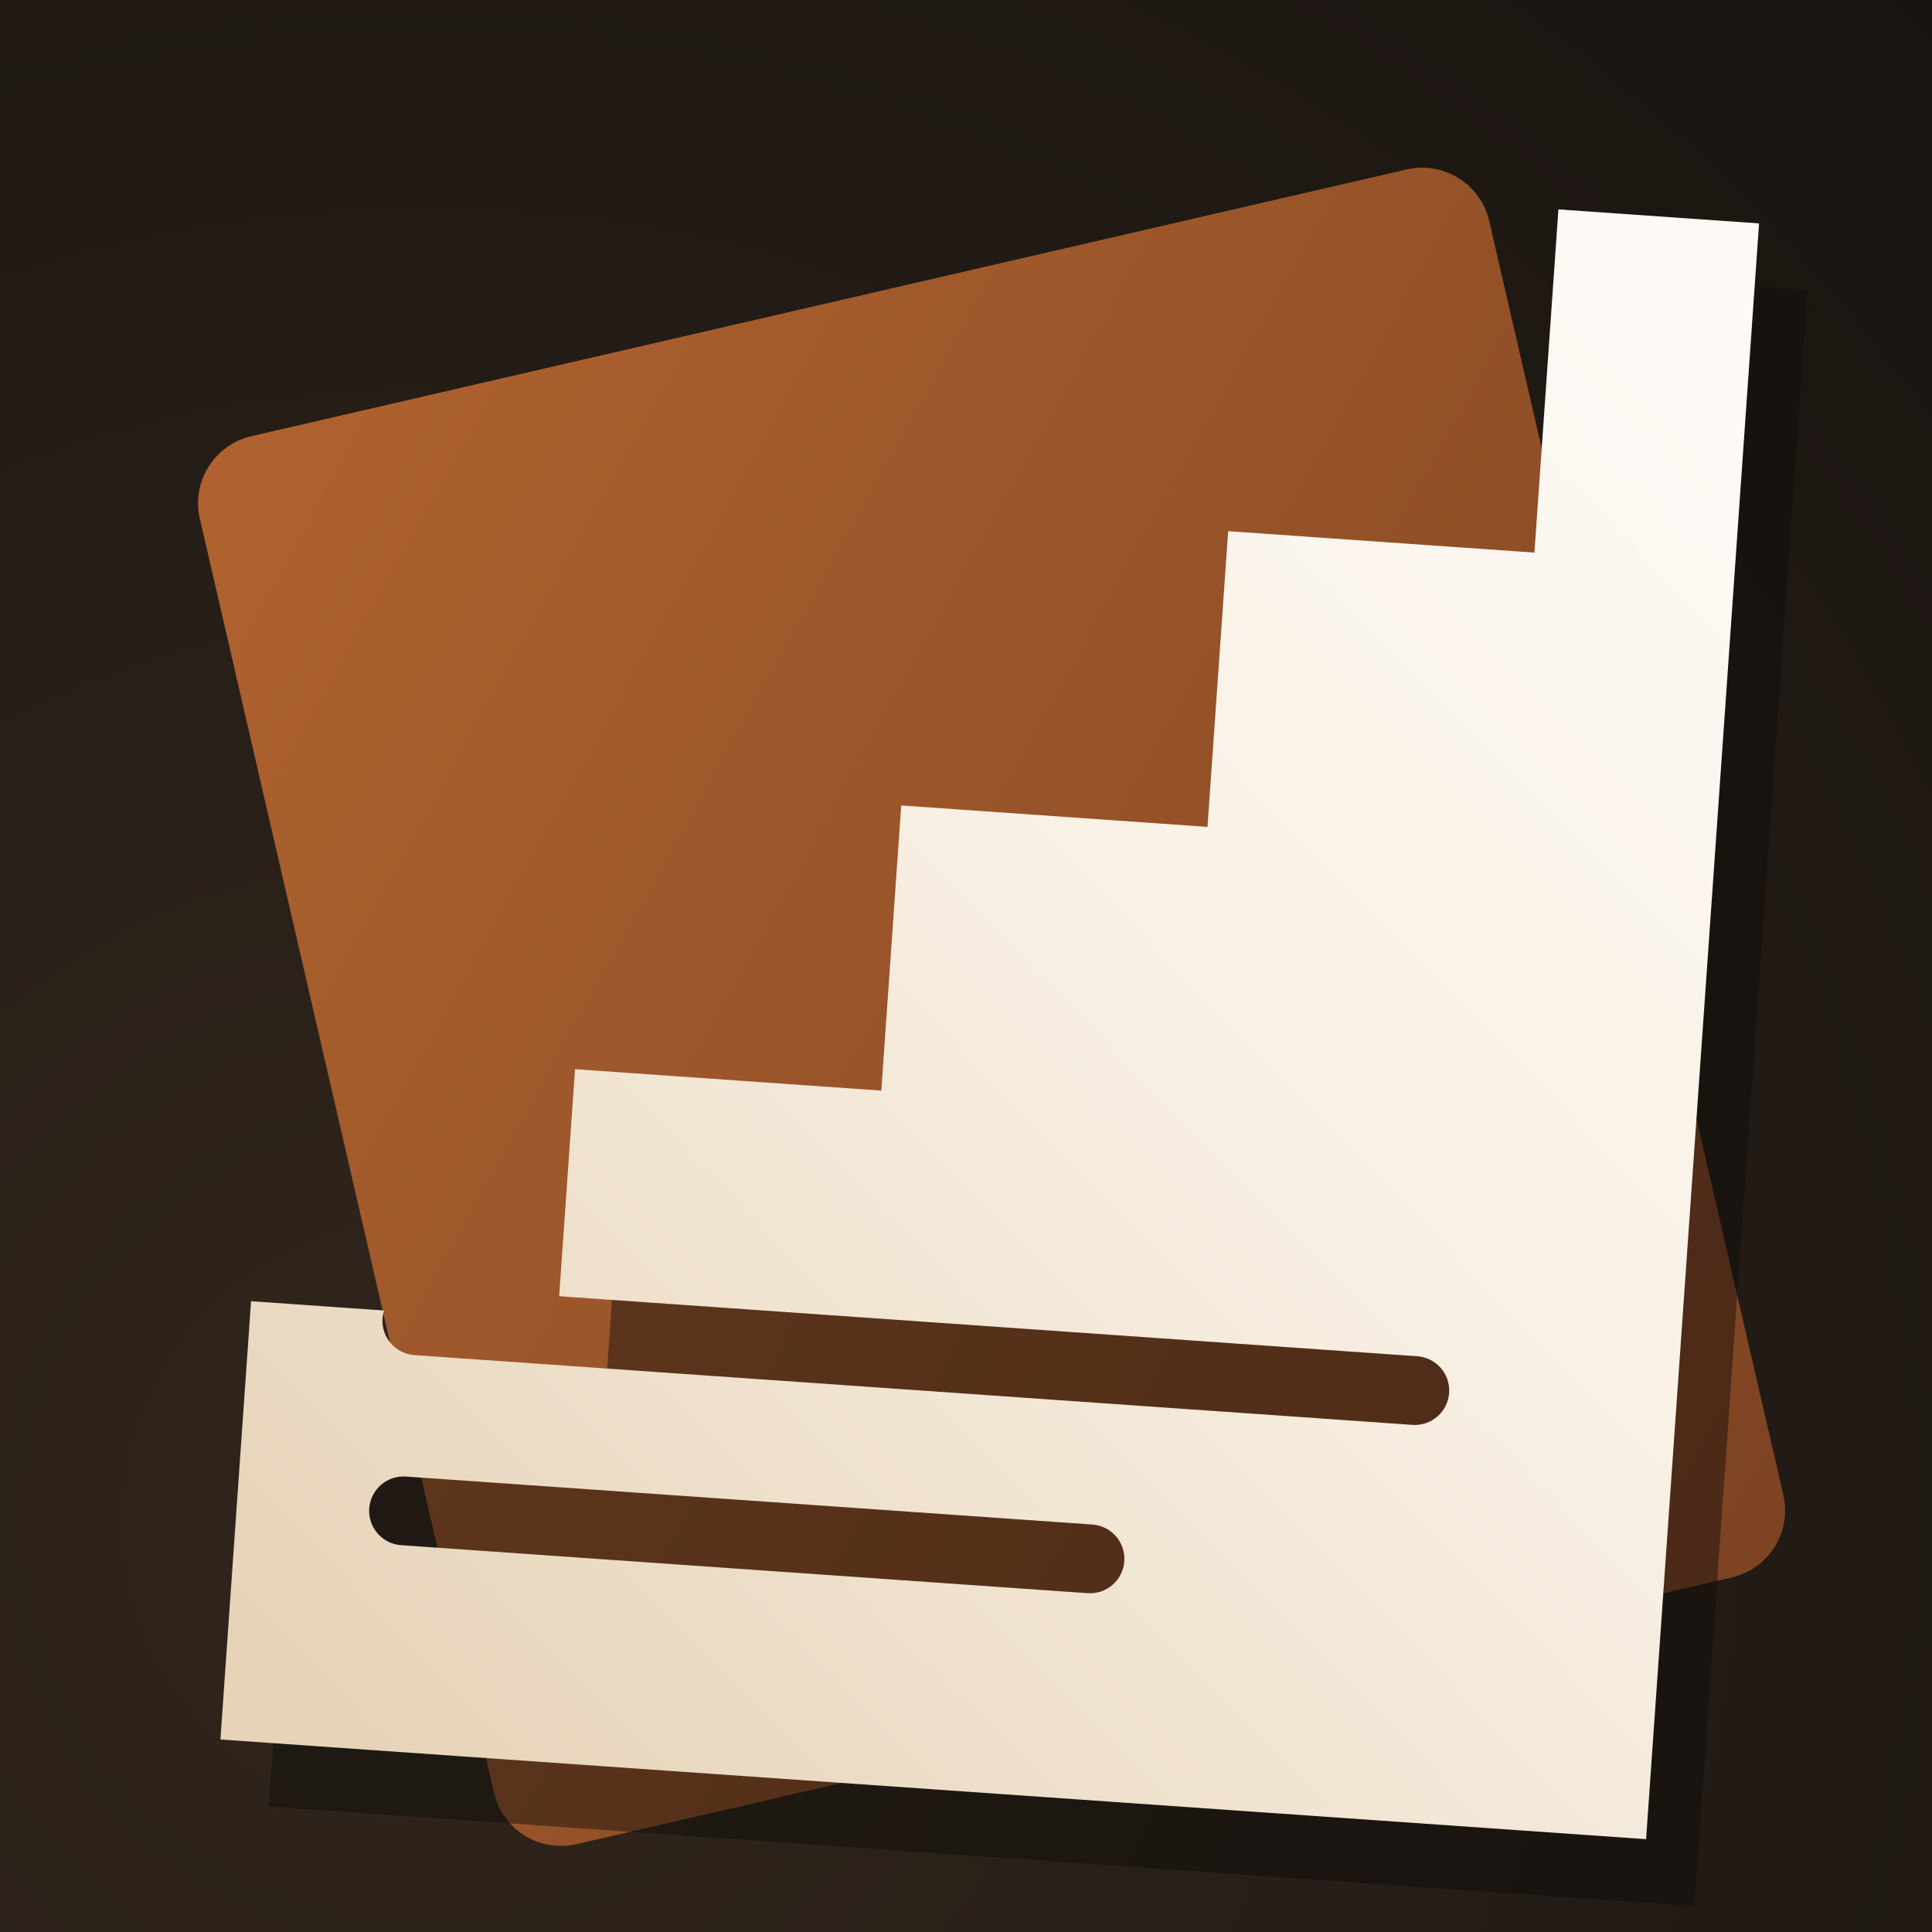
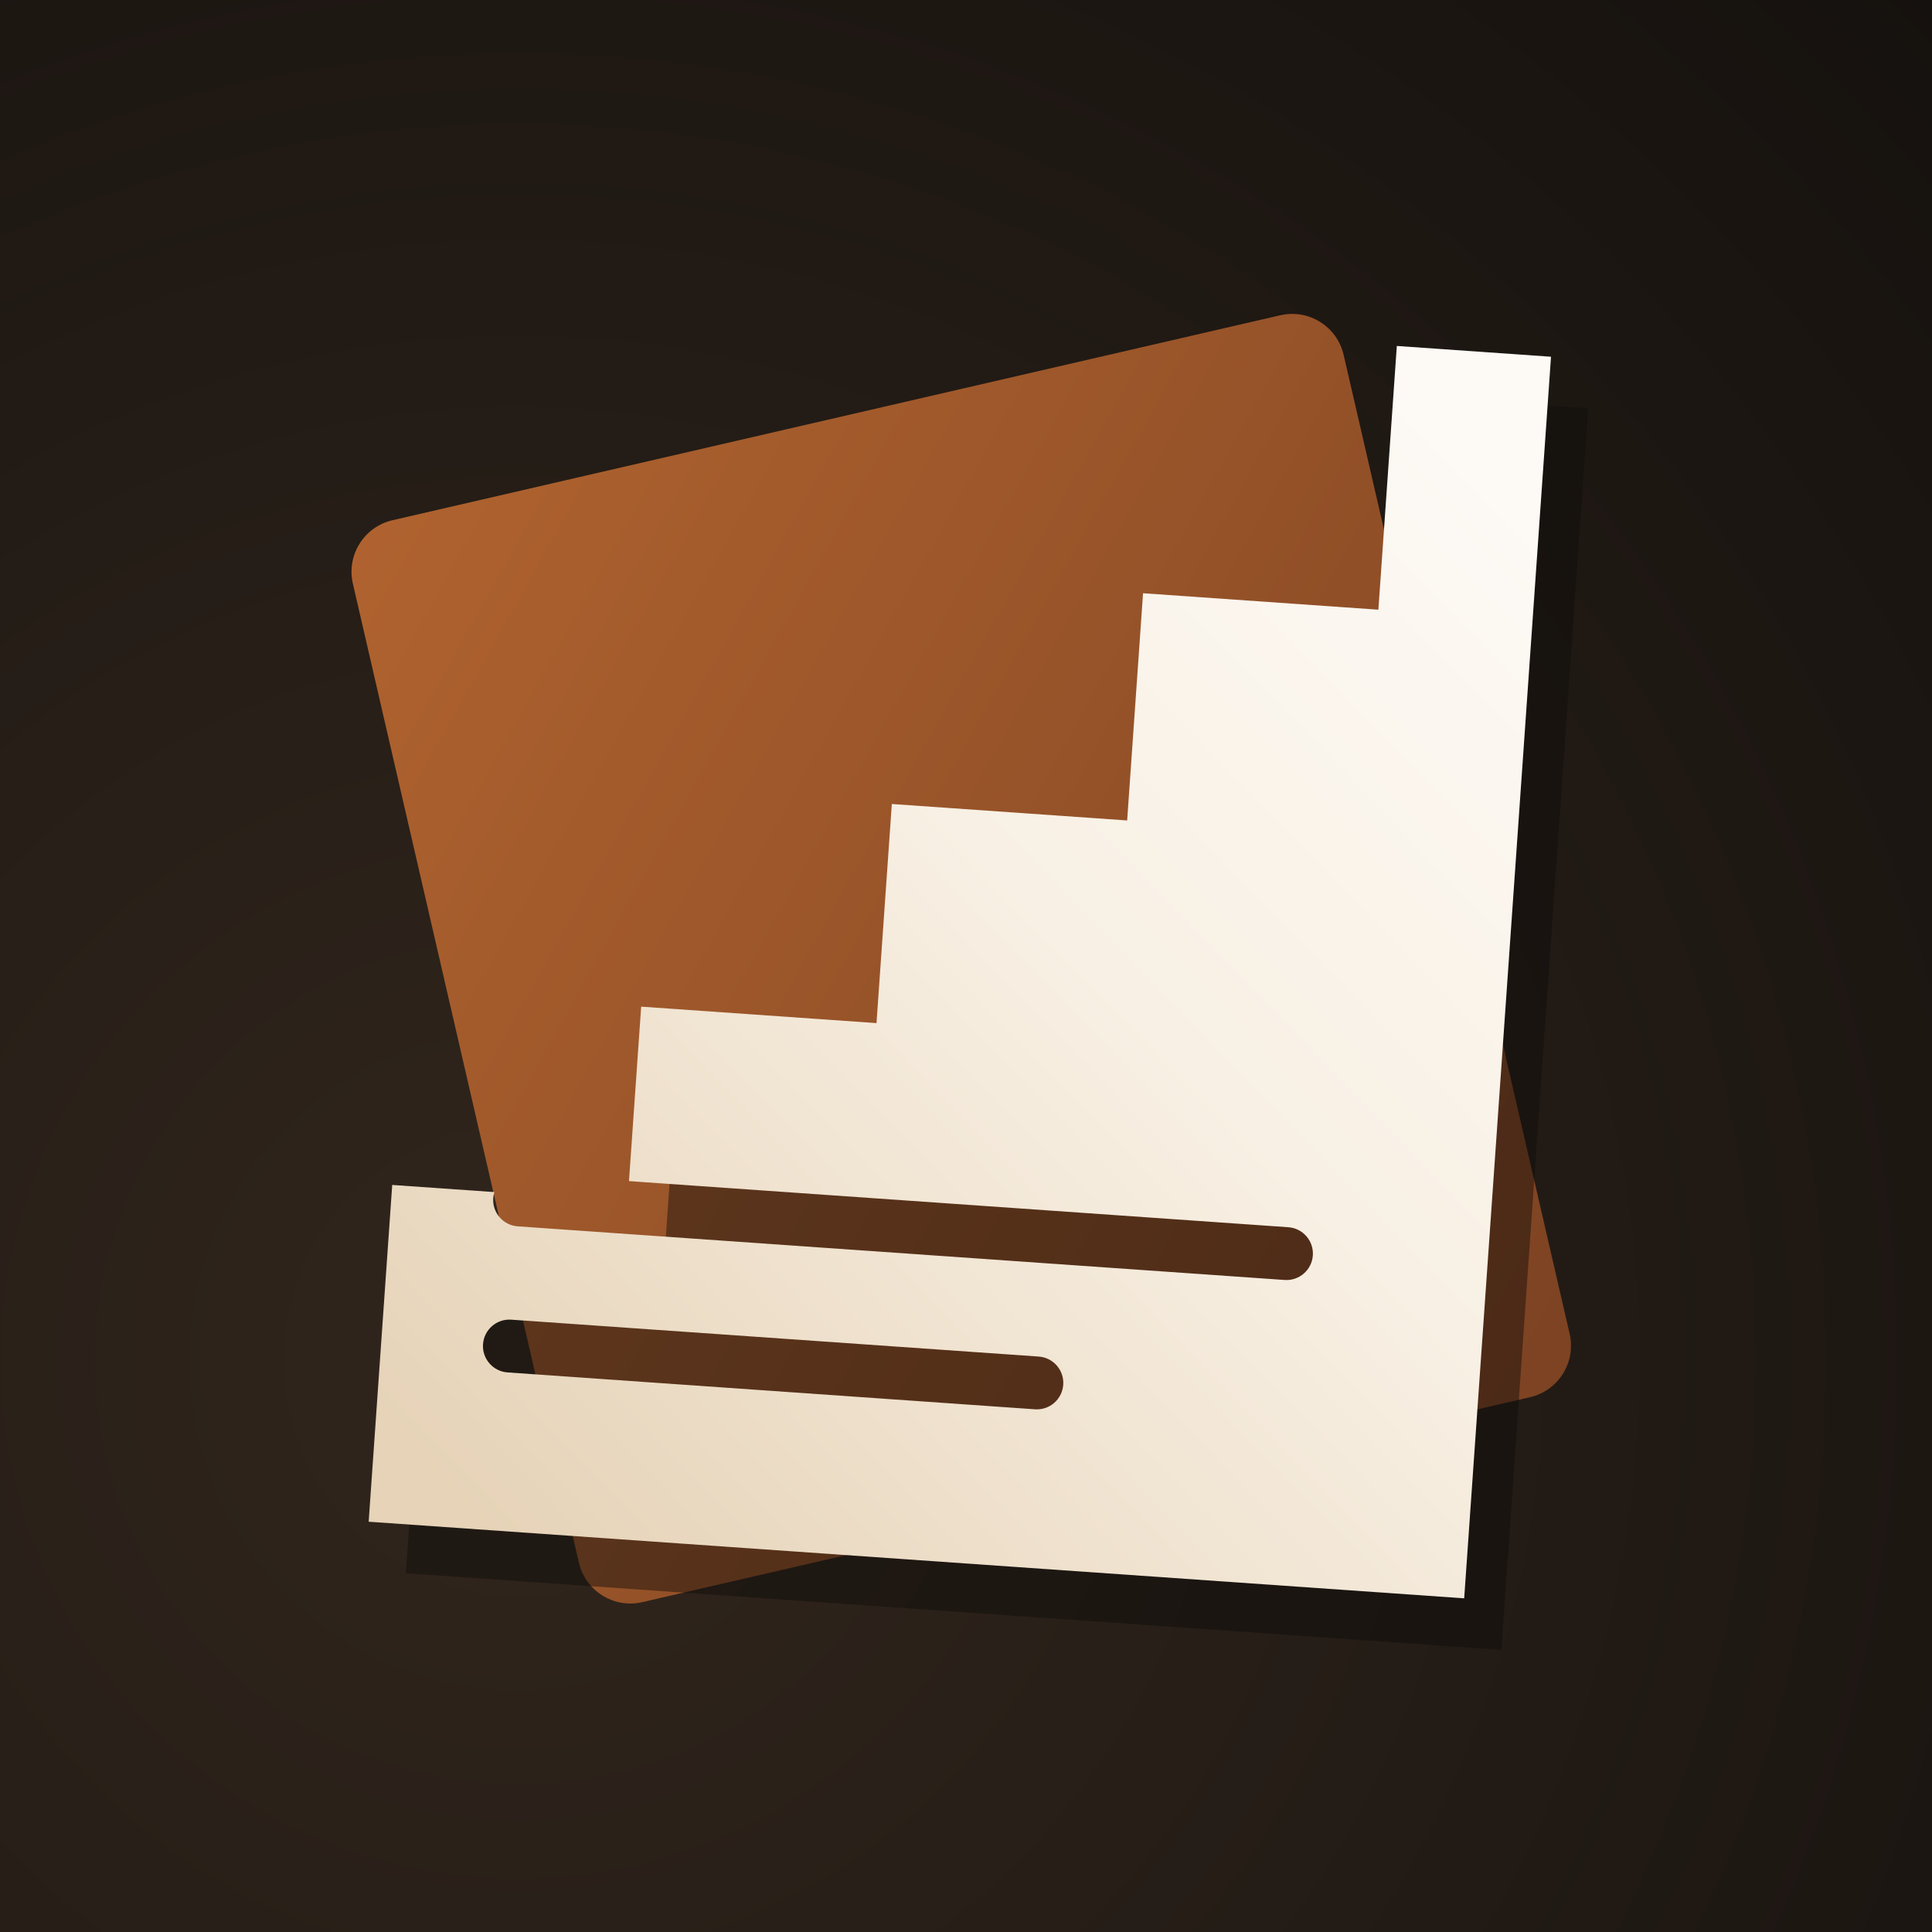
- <svg xmlns="http://www.w3.org/2000/svg" viewBox="150 190 730 730" width="730" height="730">
+ <svg xmlns="http://www.w3.org/2000/svg" viewBox="52 99 950 950" width="950" height="950">
  <defs>
-     <radialGradient id="f5-ground" cx="0.3" cy="0.75" r="0.95">
+     <radialGradient id="f5-ground" gradientUnits="userSpaceOnUse" cx="307.2" cy="768" r="972.8">
      <stop offset="0" stop-color="#31261d" />
      <stop offset="1" stop-color="#15110e" />
    </radialGradient>
    <linearGradient id="f5-front" x1="0.1" y1="1" x2="0.9" y2="0">
      <stop offset="0" stop-color="#e6d3b8" />
      <stop offset="0.55" stop-color="#f8f0e4" />
      <stop offset="1" stop-color="#fdfaf6" />
    </linearGradient>
    <linearGradient id="f5-back" x1="0" y1="0" x2="1" y2="1">
      <stop offset="0" stop-color="#b0632f" />
      <stop offset="1" stop-color="#7c4222" />
    </linearGradient>
    <mask id="f5-ruled">
      <rect width="1024" height="1024" fill="#fff" />
      <rect x="304" y="690" width="404" height="26" rx="13" fill="#000" />
      <rect x="304" y="762" width="286" height="26" rx="13" fill="#000" />
    </mask>
  </defs>
-   <rect width="1024" height="1024" fill="url(#f5-ground)" />
+   <rect x="-200" y="-200" width="1424" height="1424" fill="url(#f5-ground)" />
  <rect x="272" y="300" width="500" height="546" rx="26" fill="url(#f5-back)" transform="rotate(-13 512 560)" />
  <g transform="rotate(4 512 560)">
    <path d="M 254 866 L 254 700 L 370 700 L 370 604 L 486 604 L 486 496          L 602 496 L 602 384 L 718 384 L 718 254 L 794 254 L 794 866 Z" transform="translate(20 24)" fill="#0d0a08" opacity="0.45" />
    <path d="M 254 866 L 254 700 L 370 700 L 370 604 L 486 604 L 486 496          L 602 496 L 602 384 L 718 384 L 718 254 L 794 254 L 794 866 Z" fill="url(#f5-front)" mask="url(#f5-ruled)" />
  </g>
</svg>
